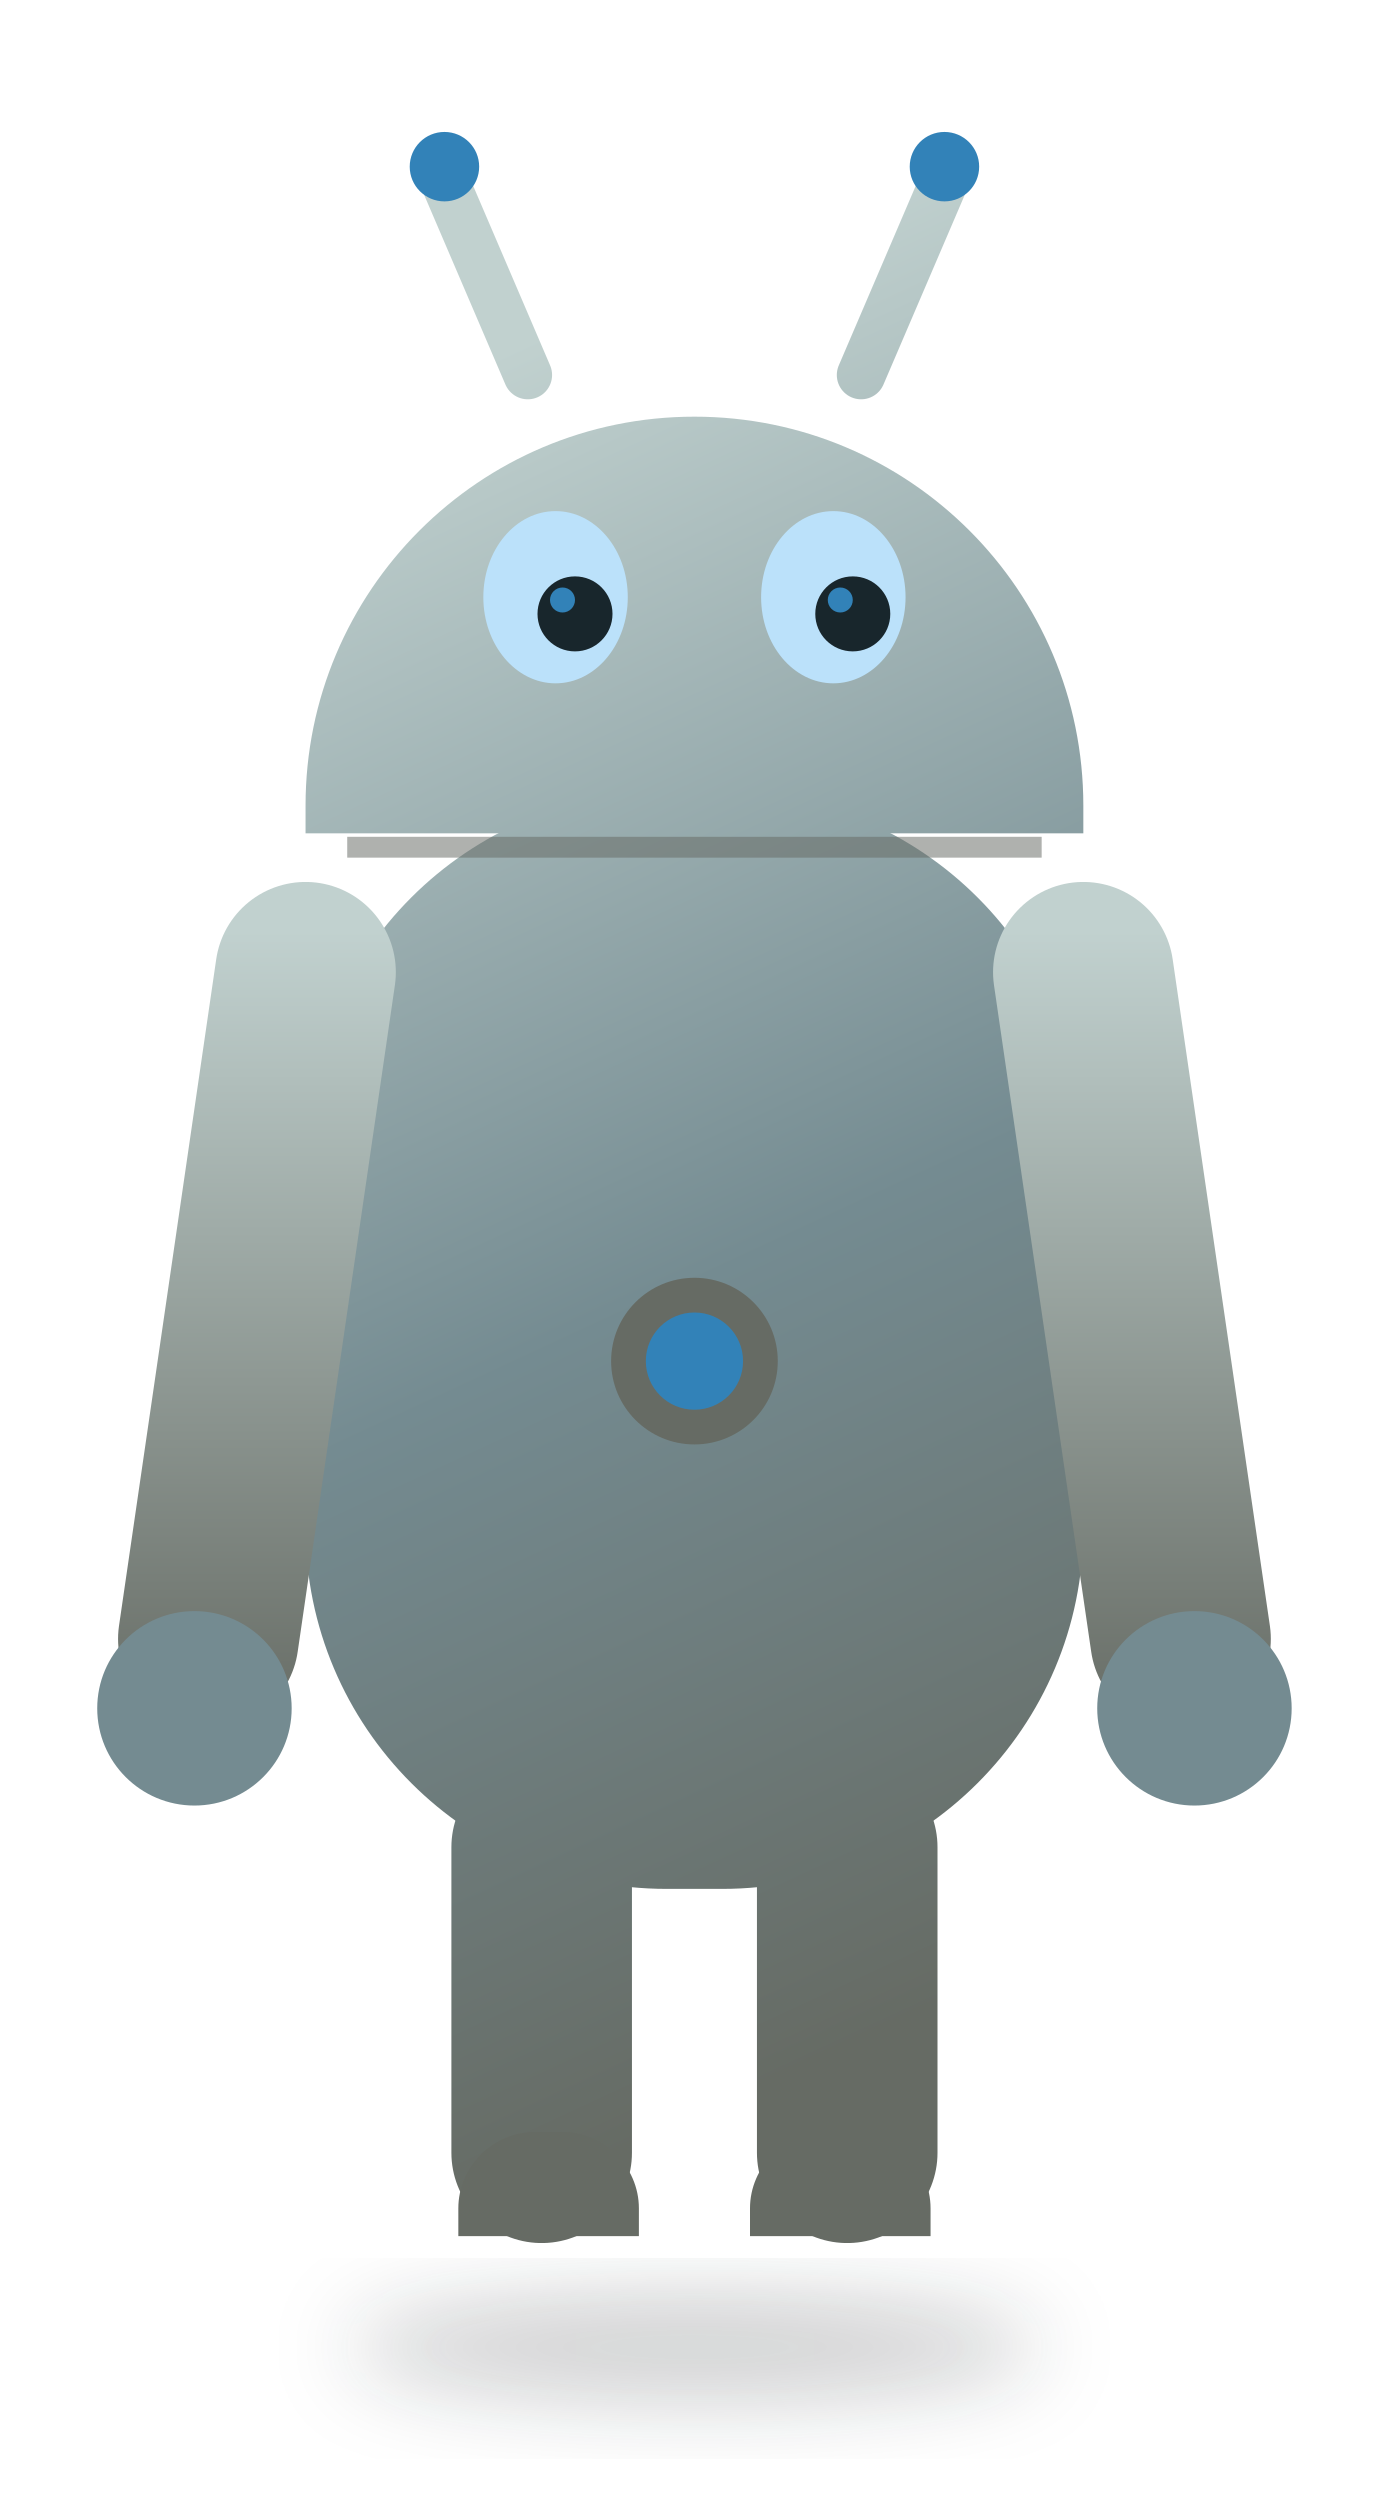
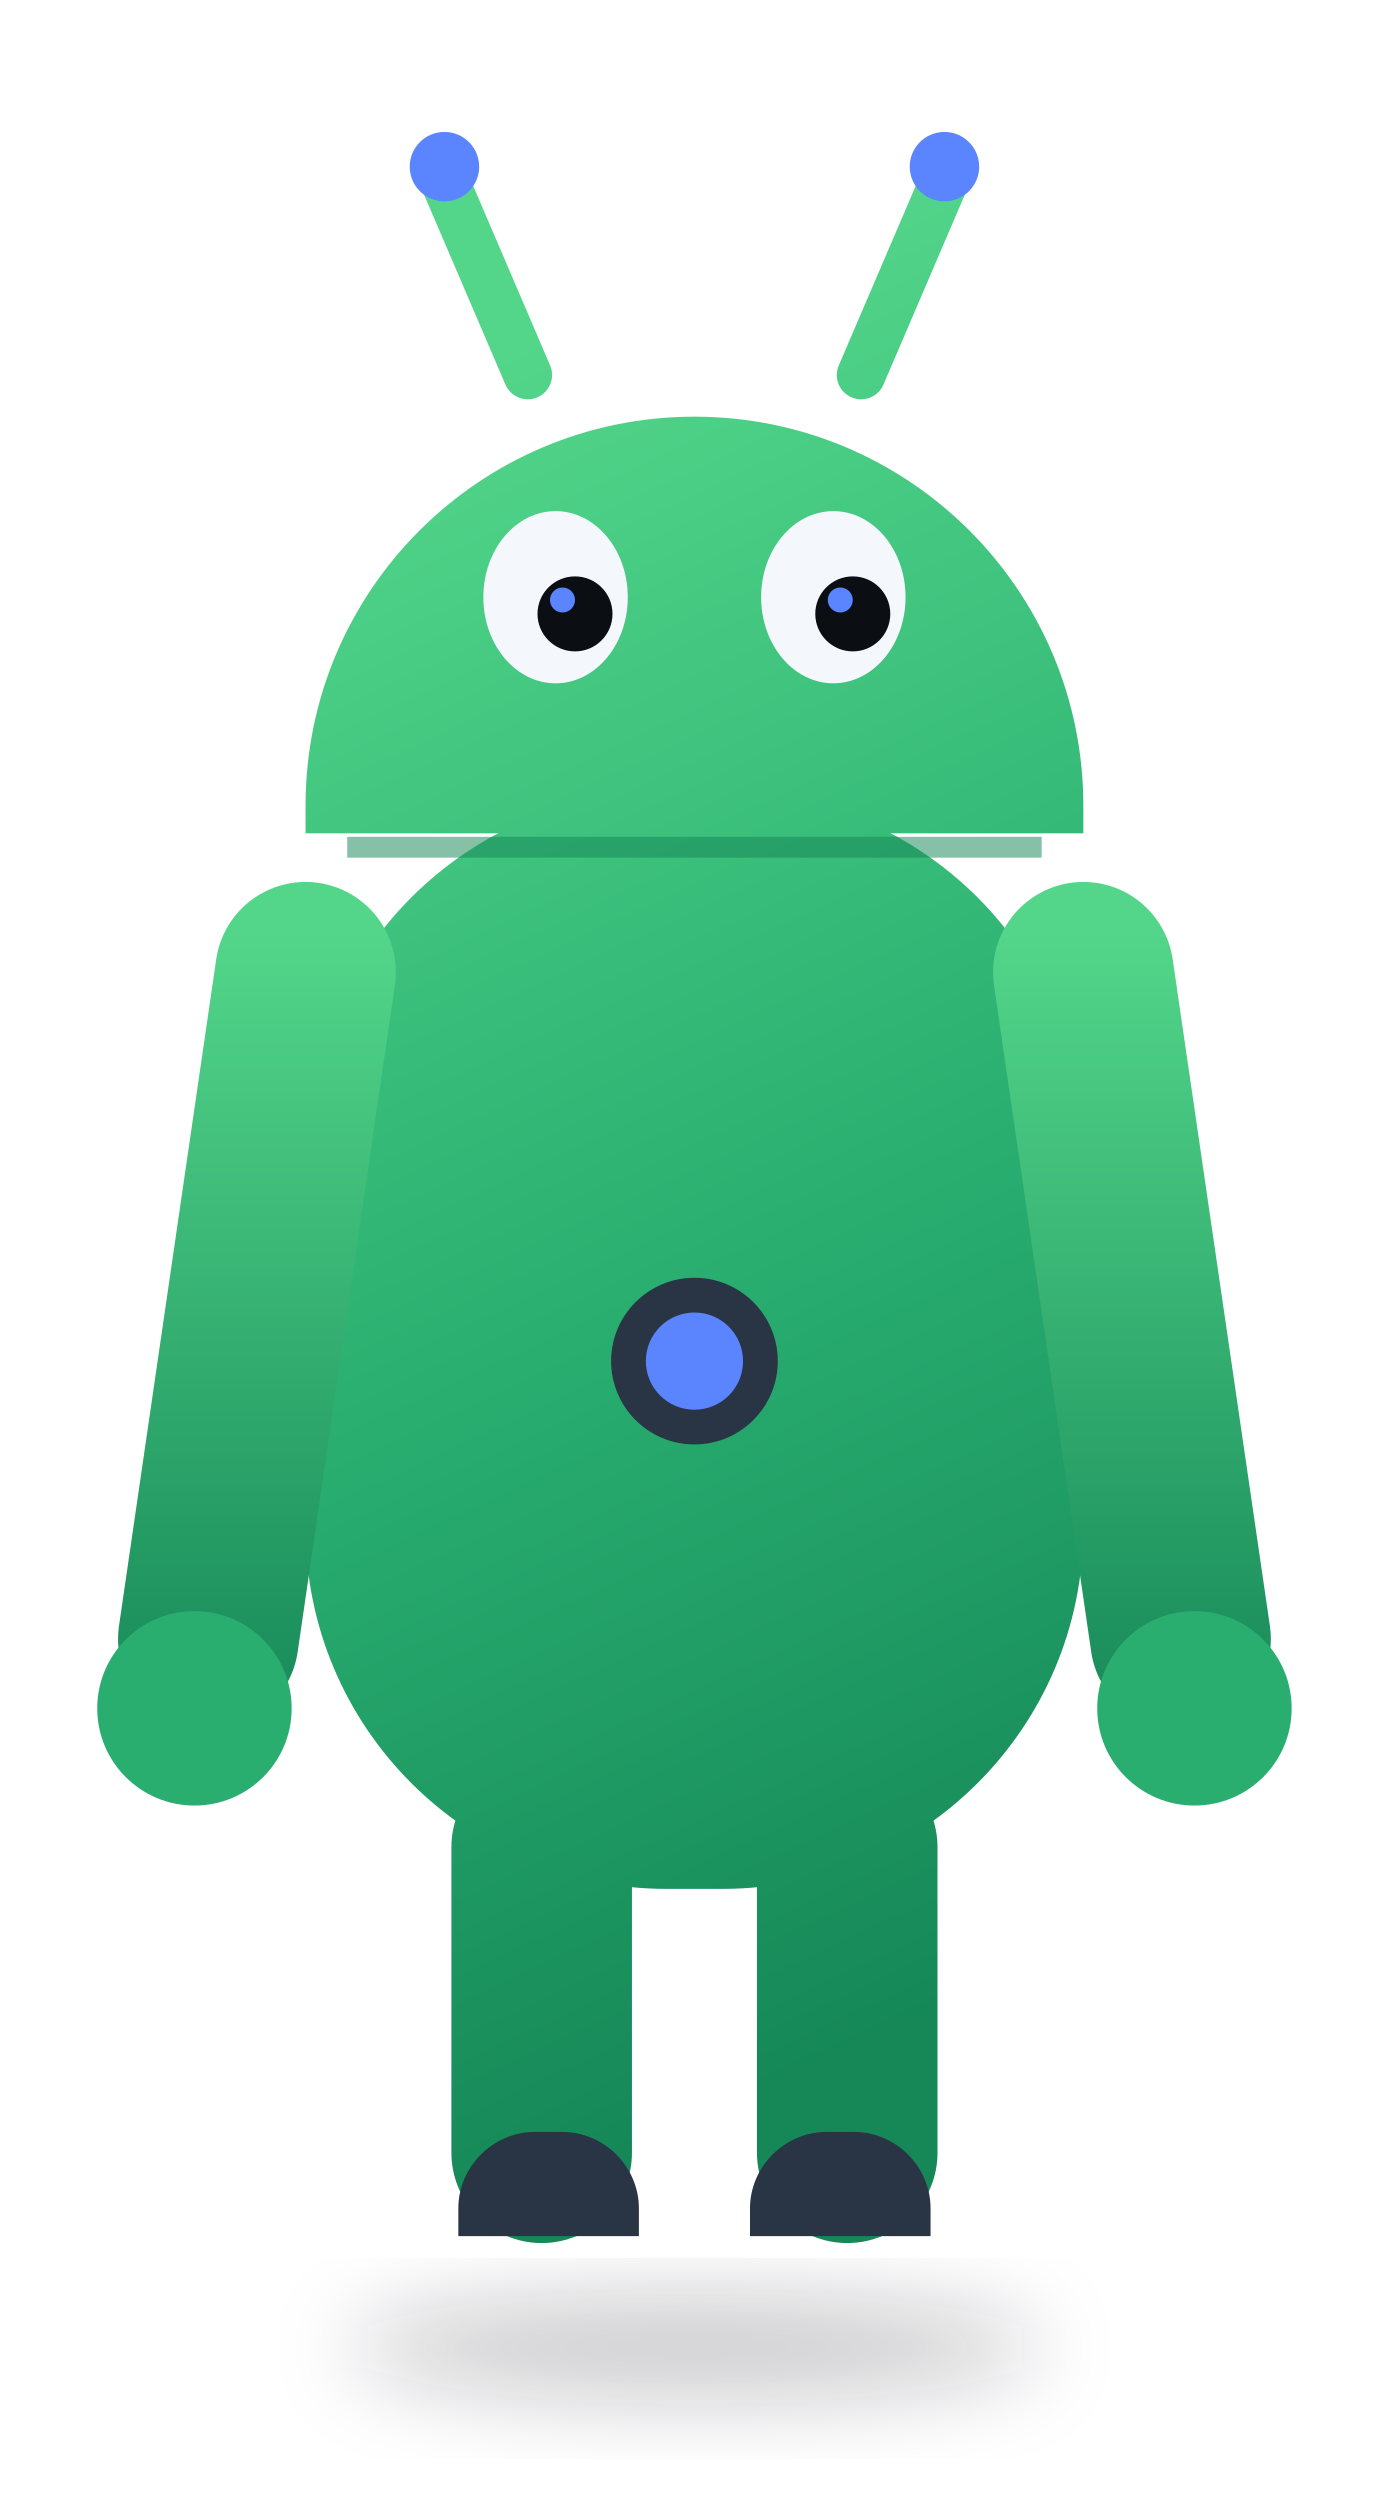
<svg xmlns="http://www.w3.org/2000/svg" viewBox="0 0 100 180" fill="none">
  <defs>
    <linearGradient id="shell" x1="24" y1="31" x2="75" y2="141" gradientUnits="userSpaceOnUse">
-       <stop stop-color="#C1D1CF" />
-       <stop offset=".55" stop-color="#748B91" />
-       <stop offset="1" stop-color="#666B64" />
+       <stop stop-color="#53D68A" />
+       <stop offset=".55" stop-color="#29AE70" />
+       <stop offset="1" stop-color="#168858" />
    </linearGradient>
    <linearGradient id="arm" x1="18" y1="67" x2="18" y2="125" gradientUnits="userSpaceOnUse">
-       <stop stop-color="#C1D1CF" />
-       <stop offset="1" stop-color="#666B64" />
+       <stop stop-color="#53D68A" />
+       <stop offset="1" stop-color="#168858" />
    </linearGradient>
    <filter id="soft-shadow" x="-30%" y="-30%" width="160%" height="180%">
      <feGaussianBlur stdDeviation="3" />
    </filter>
  </defs>
-   <ellipse cx="50" cy="169" rx="25" ry="4" fill="#171F22" opacity=".2" filter="url(#soft-shadow)" />
+   <ellipse cx="50" cy="169" rx="25" ry="4" fill="#0B0F14" opacity=".2" filter="url(#soft-shadow)" />
  <path d="M38 27 32 13M62 27l6-14" stroke="url(#shell)" stroke-width="3.5" stroke-linecap="round" />
-   <circle cx="32" cy="12" r="2.5" fill="#3282B8" />
-   <circle cx="68" cy="12" r="2.5" fill="#3282B8" />
+   <circle cx="32" cy="12" r="2.5" fill="#5B84FF" />
+   <circle cx="68" cy="12" r="2.5" fill="#5B84FF" />
  <rect x="22" y="57" width="56" height="79" rx="26" fill="url(#shell)" />
  <path d="M22 58a28 28 0 0 1 56 0v2H22v-2Z" fill="url(#shell)" />
-   <path d="M25 61h50" stroke="#666B64" stroke-opacity=".52" stroke-width="1.5" />
+   <path d="M25 61h50" stroke="#168858" stroke-opacity=".52" stroke-width="1.5" />
  <path d="M22 70 15 118M78 70l7 48" stroke="url(#arm)" stroke-width="13" stroke-linecap="round" />
-   <circle cx="14" cy="123" r="7" fill="#748B91" />
-   <circle cx="86" cy="123" r="7" fill="#748B91" />
+   <circle cx="14" cy="123" r="7" fill="#29AE70" />
+   <circle cx="86" cy="123" r="7" fill="#29AE70" />
  <path d="M39 133v22M61 133v22" stroke="url(#shell)" stroke-width="13" stroke-linecap="round" />
-   <path d="M33 159c0-3 2.5-5.5 5.5-5.5h2c3 0 5.5 2.5 5.5 5.5v2H33v-2ZM54 159c0-3 2.5-5.5 5.5-5.5h2c3 0 5.5 2.5 5.5 5.5v2H54v-2Z" fill="#666B64" />
-   <ellipse cx="40" cy="43" rx="5.2" ry="6.2" fill="#BBE1FA" />
-   <ellipse cx="60" cy="43" rx="5.2" ry="6.2" fill="#BBE1FA" />
-   <circle cx="41.4" cy="44.2" r="2.7" fill="#18262C" />
-   <circle cx="61.4" cy="44.2" r="2.7" fill="#18262C" />
-   <circle cx="40.5" cy="43.2" r=".9" fill="#3282B8" />
-   <circle cx="60.5" cy="43.2" r=".9" fill="#3282B8" />
-   <circle cx="50" cy="98" r="6" fill="#666B64" />
-   <circle cx="50" cy="98" r="3.5" fill="#3282B8" />
+   <path d="M33 159c0-3 2.5-5.5 5.5-5.5h2c3 0 5.5 2.5 5.5 5.5v2H33v-2ZM54 159c0-3 2.5-5.5 5.5-5.5h2c3 0 5.5 2.5 5.5 5.5v2H54v-2Z" fill="#293444" />
+   <ellipse cx="40" cy="43" rx="5.2" ry="6.2" fill="#F4F7FC" />
+   <ellipse cx="60" cy="43" rx="5.2" ry="6.2" fill="#F4F7FC" />
+   <circle cx="41.4" cy="44.2" r="2.7" fill="#0B0F14" />
+   <circle cx="61.4" cy="44.2" r="2.7" fill="#0B0F14" />
+   <circle cx="40.5" cy="43.2" r=".9" fill="#5B84FF" />
+   <circle cx="60.5" cy="43.2" r=".9" fill="#5B84FF" />
+   <circle cx="50" cy="98" r="6" fill="#293444" />
+   <circle cx="50" cy="98" r="3.5" fill="#5B84FF" />
</svg>
